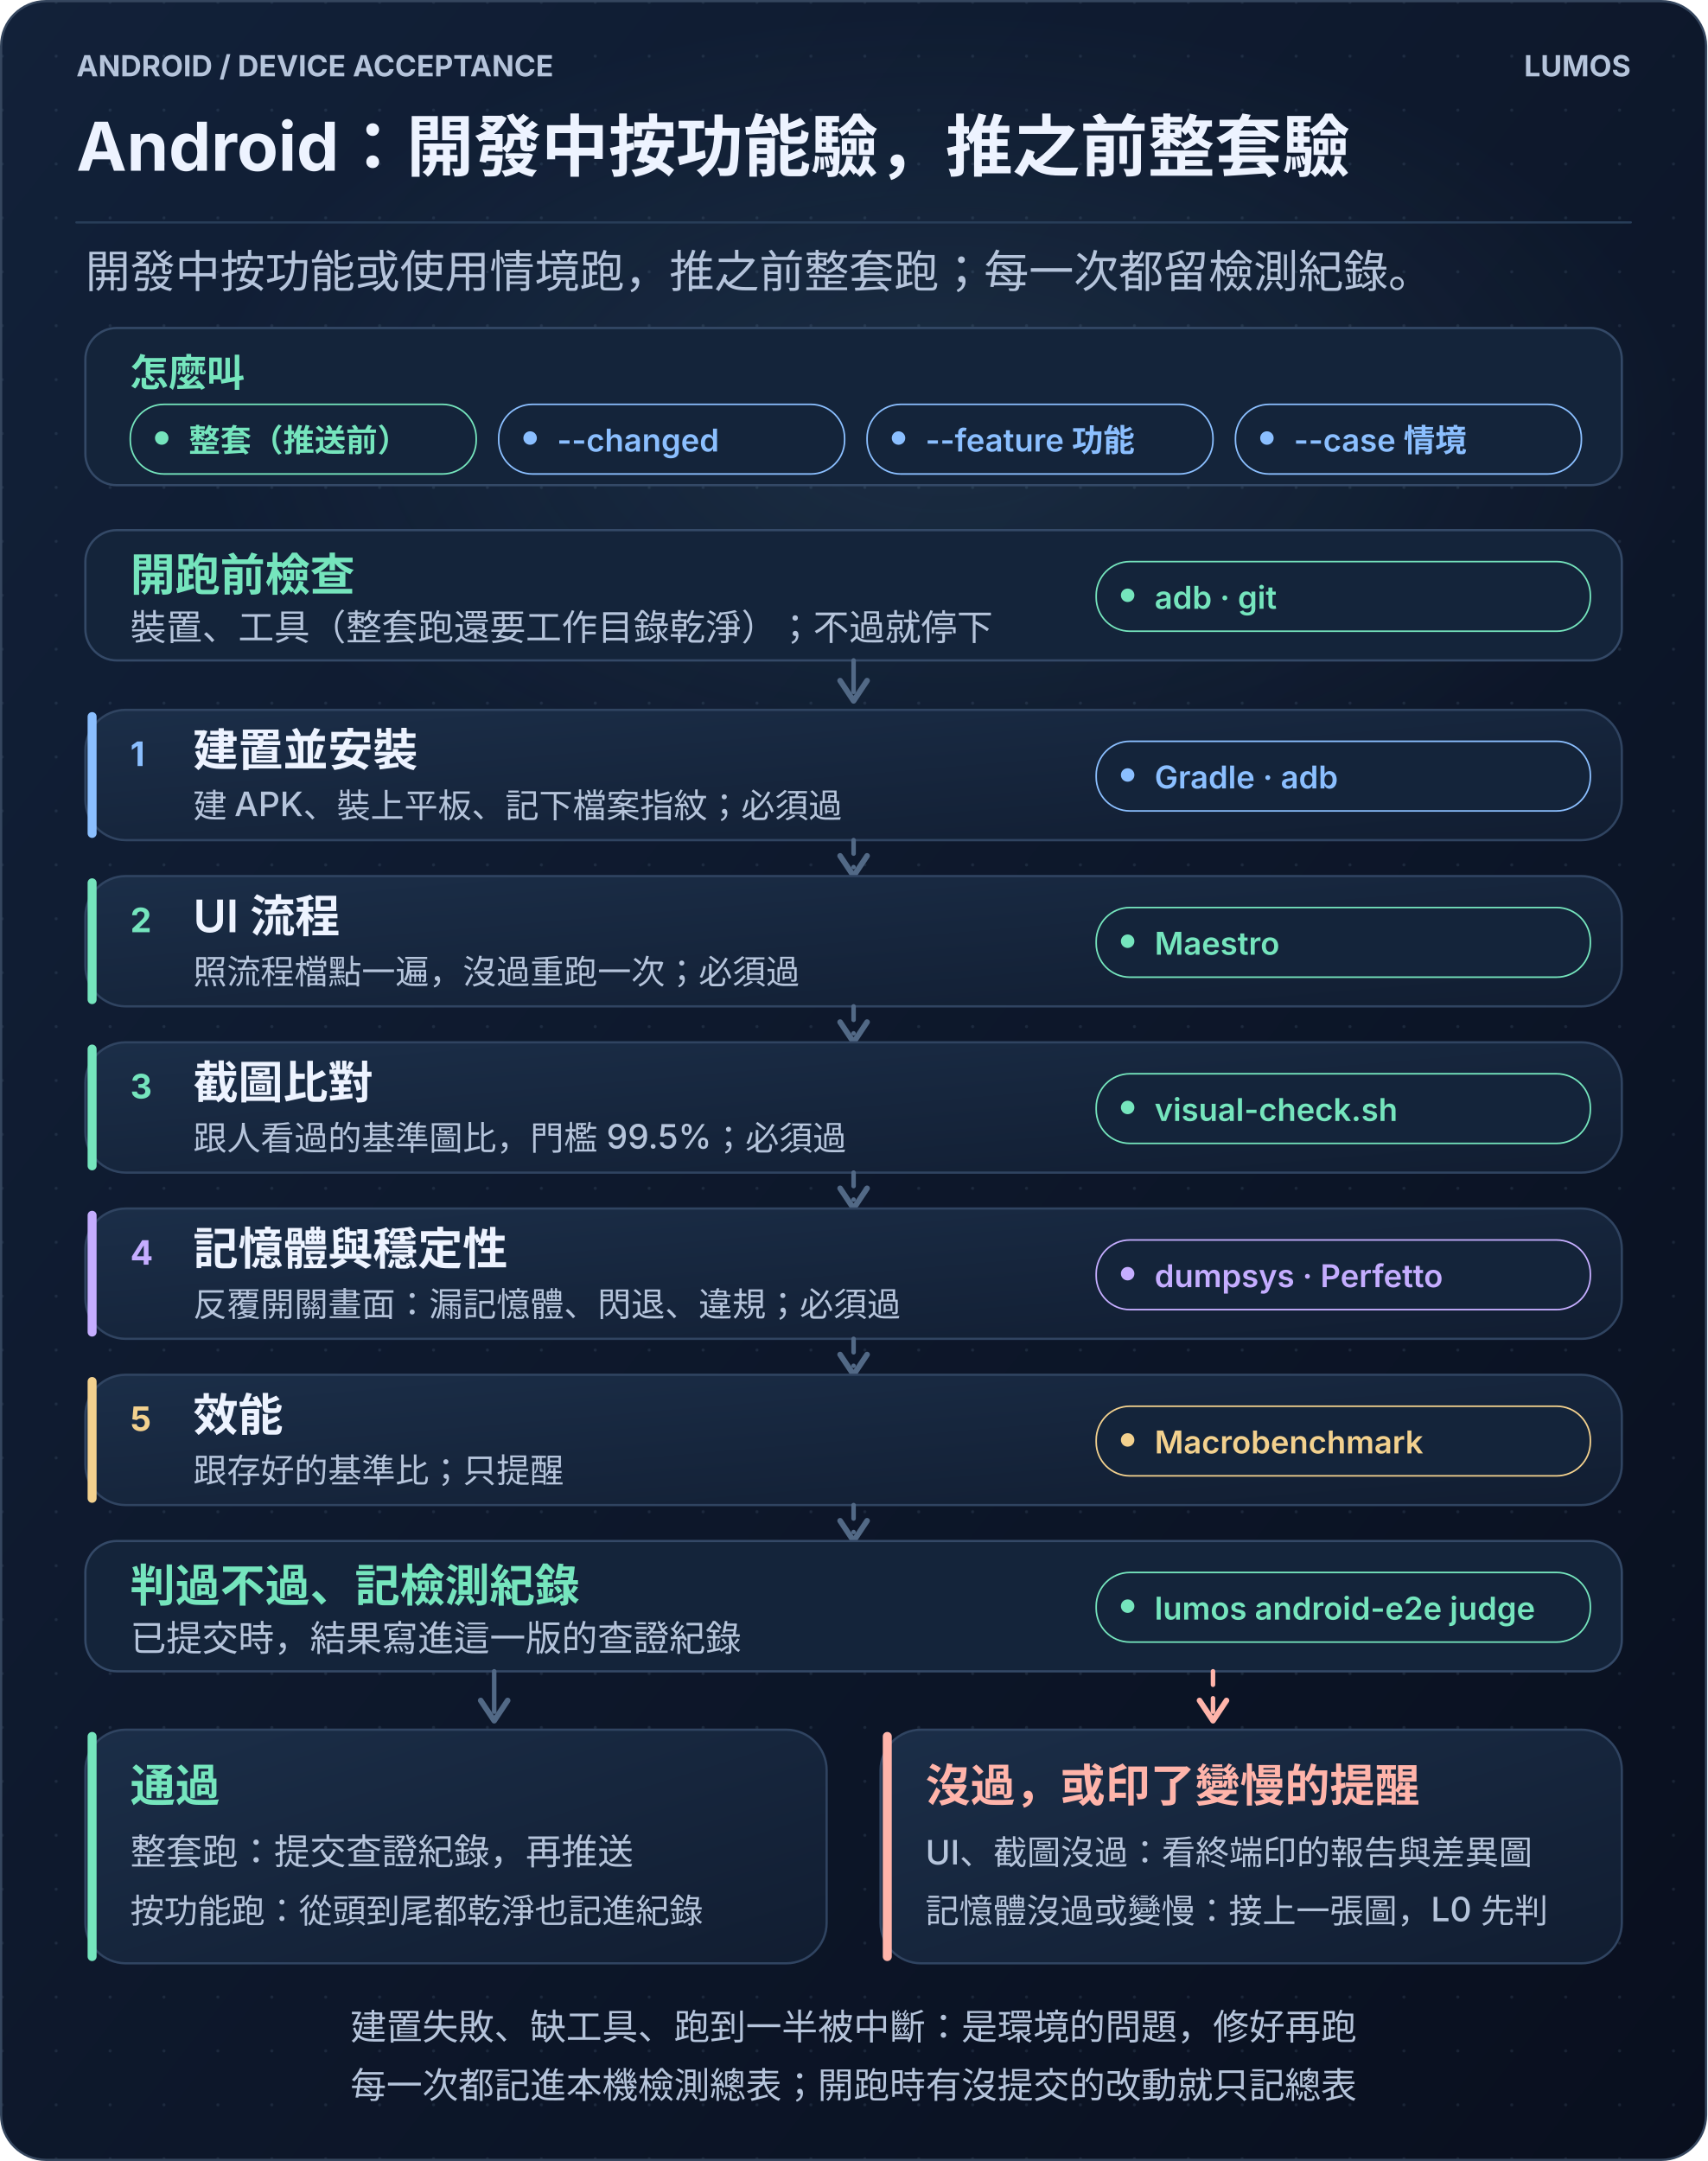
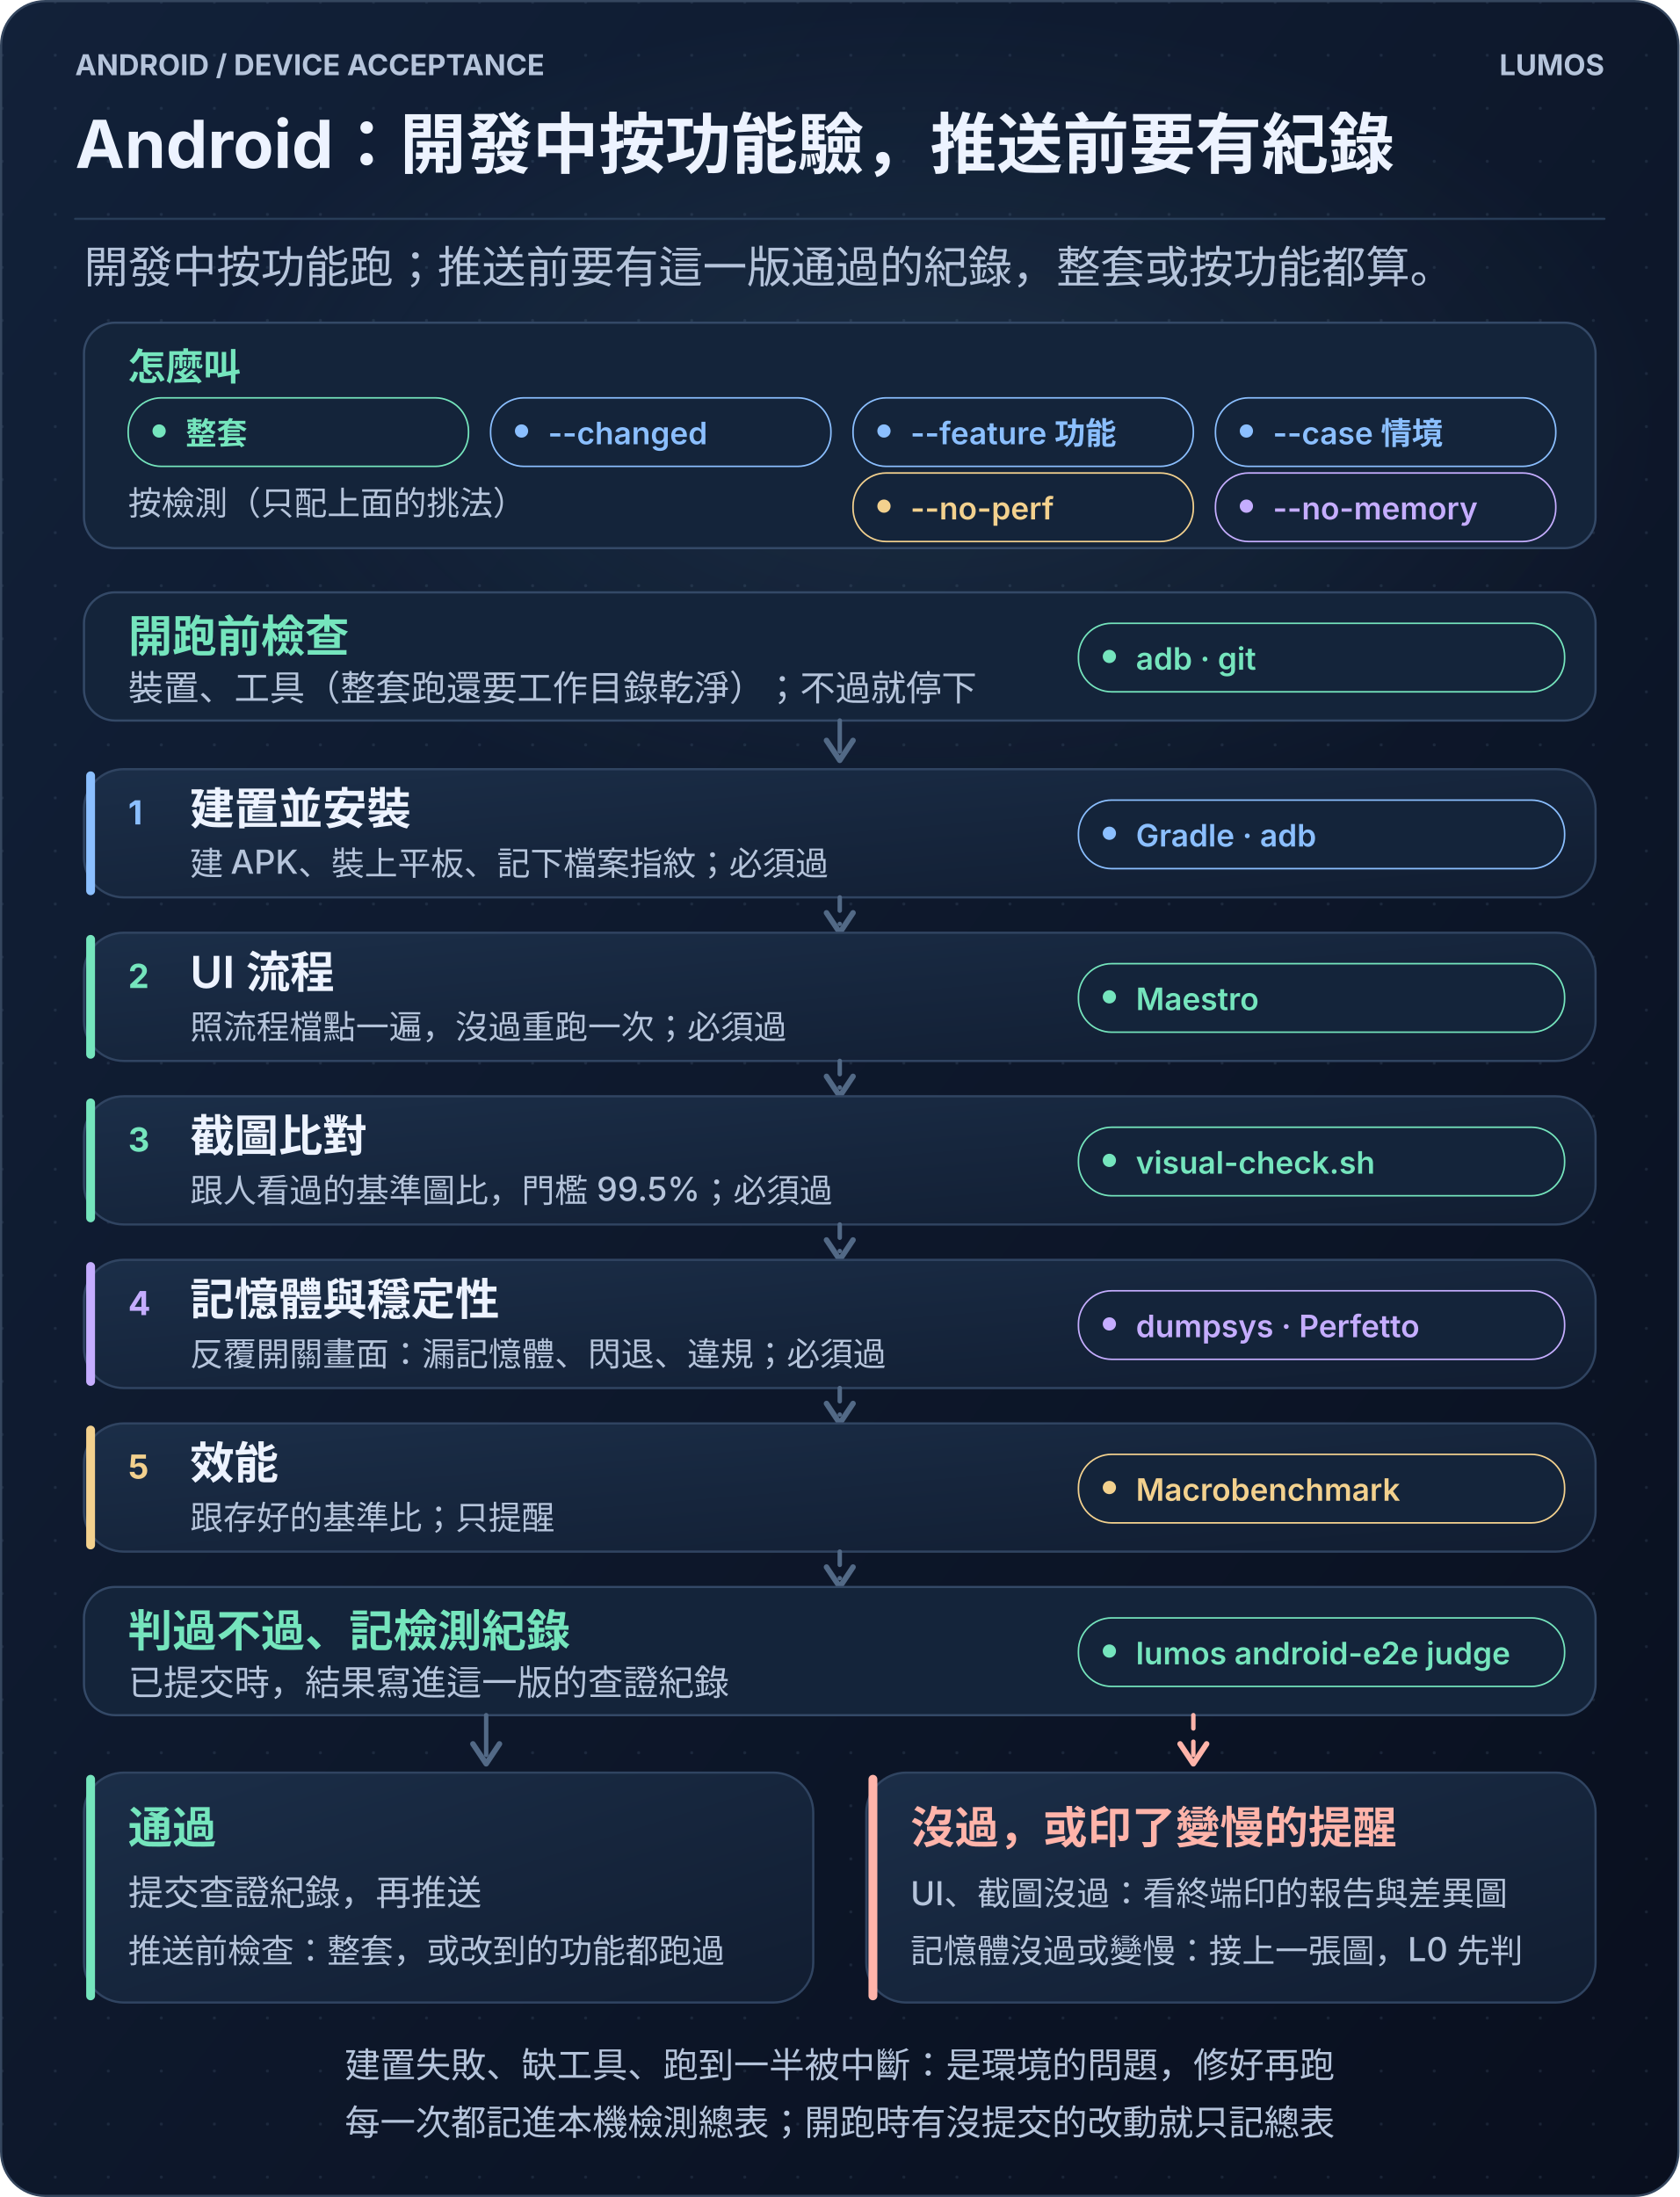
- <svg xmlns="http://www.w3.org/2000/svg" width="760" height="962" viewBox="0 0 760 962" role="img" aria-labelledby="title desc">
+ <svg xmlns="http://www.w3.org/2000/svg" width="760" height="994" viewBox="0 0 760 994" role="img" aria-labelledby="title desc">
  <defs>
    <linearGradient id="bg" x1="0" y1="0" x2="1" y2="1">
      <stop stop-color="#122139" />
      <stop offset="1" stop-color="#090f1e" />
    </linearGradient>
    <linearGradient id="panel" x1="0" y1="0" x2="1" y2="1">
      <stop stop-color="#1b2e48" />
      <stop offset="1" stop-color="#111d31" />
    </linearGradient>
    <radialGradient id="halo">
      <stop stop-color="#73b8d7" stop-opacity=".12" />
      <stop offset="1" stop-color="#73b8d7" stop-opacity="0" />
    </radialGradient>
    <pattern id="grid" width="24" height="24" patternUnits="userSpaceOnUse">
      <circle cx="1" cy="1" r=".7" fill="#718da9" opacity=".15" />
    </pattern>
  </defs>
-   <rect x=".5" y=".5" width="759" height="961" rx="20" fill="url(#bg)" stroke="#35465e" />
-   <rect x="1" y="1" width="758" height="960" rx="20" fill="url(#grid)" />
+   <rect x=".5" y=".5" width="759" height="993" rx="20" fill="url(#bg)" stroke="#35465e" />
+   <rect x="1" y="1" width="758" height="992" rx="20" fill="url(#grid)" />
  <ellipse cx="420" cy="190" rx="335" ry="185" fill="url(#halo)" />
  <g font-family="Inter, 'PingFang TC', 'Noto Sans TC', 'Microsoft JhengHei', system-ui, sans-serif">
    <text x="34" y="34" font-size="13" fill="#b5c4db" text-anchor="start" font-weight="650">ANDROID / DEVICE ACCEPTANCE</text>
-     <text x="34" y="76" font-size="30" fill="#edf3ff" text-anchor="start" font-weight="650">Android：開發中按功能驗，推之前整套驗</text>
+     <text x="34" y="76" font-size="30" fill="#edf3ff" text-anchor="start" font-weight="650">Android：開發中按功能驗，推送前要有紀錄</text>
    <path d="M34 99H726" fill="none" stroke="#283d58" stroke-width="1" stroke-linecap="round" stroke-linejoin="round" />
    <text x="726" y="34" font-size="13" fill="#b5c4db" text-anchor="end" font-weight="650">LUMOS</text>
-     <text x="38" y="128" font-size="20" fill="#b5c4db" text-anchor="start" font-weight="450">開發中按功能或使用情境跑，推之前整套跑；每一次都留檢測紀錄。</text>
+     <text x="38" y="128" font-size="20" fill="#b5c4db" text-anchor="start" font-weight="450">開發中按功能跑；推送前要有這一版通過的紀錄，整套或按功能都算。</text>
    <g data-kind="android-e2e-invoke">
-       <rect x="38" y="146" width="684" height="70" rx="14" fill="#14243a" stroke="#344967" stroke-width="1" />
+       <rect x="38" y="146" width="684" height="102" rx="14" fill="#14243a" stroke="#344967" stroke-width="1" />
      <text x="58" y="172" font-size="17" fill="#75e5bd" text-anchor="start" font-weight="650">怎麼叫</text>
      <rect x="58" y="180" width="154" height="31" rx="15" fill="#14243a" stroke="#75e5bd" stroke-width="0.7" />
      <circle cx="72" cy="195" r="3" fill="#75e5bd" stroke="none" stroke-width="1" />
-       <text x="84" y="201" font-size="14" fill="#75e5bd" text-anchor="start" font-weight="600">整套（推送前）</text>
+       <text x="84" y="201" font-size="14" fill="#75e5bd" text-anchor="start" font-weight="600">整套</text>
      <rect x="222" y="180" width="154" height="31" rx="15" fill="#14243a" stroke="#8bbfff" stroke-width="0.7" />
      <circle cx="236" cy="195" r="3" fill="#8bbfff" stroke="none" stroke-width="1" />
      <text x="248" y="201" font-size="14" fill="#8bbfff" text-anchor="start" font-weight="600">--changed</text>
      <rect x="386" y="180" width="154" height="31" rx="15" fill="#14243a" stroke="#8bbfff" stroke-width="0.7" />
      <circle cx="400" cy="195" r="3" fill="#8bbfff" stroke="none" stroke-width="1" />
      <text x="412" y="201" font-size="14" fill="#8bbfff" text-anchor="start" font-weight="600">--feature 功能</text>
      <rect x="550" y="180" width="154" height="31" rx="15" fill="#14243a" stroke="#8bbfff" stroke-width="0.7" />
      <circle cx="564" cy="195" r="3" fill="#8bbfff" stroke="none" stroke-width="1" />
      <text x="576" y="201" font-size="14" fill="#8bbfff" text-anchor="start" font-weight="600">--case 情境</text>
+       <text x="58" y="233" font-size="15" fill="#b5c4db" text-anchor="start" font-weight="450">按檢測（只配上面的挑法）</text>
+       <rect x="386" y="214" width="154" height="31" rx="15" fill="#14243a" stroke="#f3d18e" stroke-width="0.7" />
+       <circle cx="400" cy="229" r="3" fill="#f3d18e" stroke="none" stroke-width="1" />
+       <text x="412" y="235" font-size="14" fill="#f3d18e" text-anchor="start" font-weight="600">--no-perf</text>
+       <rect x="550" y="214" width="154" height="31" rx="15" fill="#14243a" stroke="#c5adff" stroke-width="0.7" />
+       <circle cx="564" cy="229" r="3" fill="#c5adff" stroke="none" stroke-width="1" />
+       <text x="576" y="235" font-size="14" fill="#c5adff" text-anchor="start" font-weight="600">--no-memory</text>
    </g>
-     <g transform="translate(0,86)">
+     <g transform="translate(0,118)">
      <g data-kind="android-e2e-preflight">
        <rect x="38" y="150" width="684" height="58" rx="14" fill="#14243a" stroke="#344967" stroke-width="1" />
        <text x="58" y="177" font-size="20" fill="#75e5bd" text-anchor="start" font-weight="650">開跑前檢查</text>
        <text x="58" y="199" font-size="16" fill="#b5c4db" text-anchor="start" font-weight="450">裝置、工具（整套跑還要工作目錄乾淨）；不過就停下</text>
        <rect x="488" y="164" width="220" height="31" rx="15" fill="#14243a" stroke="#75e5bd" stroke-width="0.7" />
        <circle cx="502" cy="179" r="3" fill="#75e5bd" stroke="none" stroke-width="1" />
        <text x="514" y="185" font-size="14" fill="#75e5bd" text-anchor="start" font-weight="600">adb · git</text>
      </g>
      <path d="M380 208V222" fill="none" stroke="#526986" stroke-width="2" stroke-linecap="round" stroke-linejoin="round" />
      <polyline points="374,217 380,226 386,217" fill="none" stroke="#526986" stroke-width="2.5" stroke-linecap="round" stroke-linejoin="round" />
      <g data-kind="android-e2e-step" data-step="1">
        <rect x="38" y="230" width="684" height="58" rx="18" fill="url(#panel)" stroke="#304461" stroke-width="1" />
        <rect x="39" y="231" width="4" height="56" rx="2" fill="#8bbfff" stroke="none" stroke-width="1" />
        <text x="58" y="255" font-size="15" fill="#8bbfff" text-anchor="start" font-weight="700">1</text>
        <text x="86" y="255" font-size="20" fill="#edf3ff" text-anchor="start" font-weight="600">建置並安裝</text>
        <text x="86" y="278" font-size="15" fill="#b5c4db" text-anchor="start" font-weight="450">建 APK、裝上平板、記下檔案指紋；必須過</text>
        <rect x="488" y="244" width="220" height="31" rx="15" fill="#14243a" stroke="#8bbfff" stroke-width="0.7" />
        <circle cx="502" cy="259" r="3" fill="#8bbfff" stroke="none" stroke-width="1" />
        <text x="514" y="265" font-size="14" fill="#8bbfff" text-anchor="start" font-weight="600">Gradle · adb</text>
      </g>
      <path d="M380 288V300" fill="none" stroke="#526986" stroke-width="2" stroke-linecap="round" stroke-linejoin="round" stroke-dasharray="6 6">
        <animate attributeName="stroke-dashoffset" values="0;-40" dur="2s" repeatCount="indefinite" />
      </path>
      <polyline points="374,295 380,304 386,295" fill="none" stroke="#526986" stroke-width="2.5" stroke-linecap="round" stroke-linejoin="round" />
      <g data-kind="android-e2e-step" data-step="2">
        <rect x="38" y="304" width="684" height="58" rx="18" fill="url(#panel)" stroke="#304461" stroke-width="1" />
        <rect x="39" y="305" width="4" height="56" rx="2" fill="#75e5bd" stroke="none" stroke-width="1" />
        <text x="58" y="329" font-size="15" fill="#75e5bd" text-anchor="start" font-weight="700">2</text>
        <text x="86" y="329" font-size="20" fill="#edf3ff" text-anchor="start" font-weight="600">UI 流程</text>
        <text x="86" y="352" font-size="15" fill="#b5c4db" text-anchor="start" font-weight="450">照流程檔點一遍，沒過重跑一次；必須過</text>
        <rect x="488" y="318" width="220" height="31" rx="15" fill="#14243a" stroke="#75e5bd" stroke-width="0.7" />
        <circle cx="502" cy="333" r="3" fill="#75e5bd" stroke="none" stroke-width="1" />
        <text x="514" y="339" font-size="14" fill="#75e5bd" text-anchor="start" font-weight="600">Maestro</text>
      </g>
      <path d="M380 362V374" fill="none" stroke="#526986" stroke-width="2" stroke-linecap="round" stroke-linejoin="round" stroke-dasharray="6 6">
        <animate attributeName="stroke-dashoffset" values="0;-40" dur="2s" repeatCount="indefinite" />
      </path>
      <polyline points="374,369 380,378 386,369" fill="none" stroke="#526986" stroke-width="2.5" stroke-linecap="round" stroke-linejoin="round" />
      <g data-kind="android-e2e-step" data-step="3">
        <rect x="38" y="378" width="684" height="58" rx="18" fill="url(#panel)" stroke="#304461" stroke-width="1" />
        <rect x="39" y="379" width="4" height="56" rx="2" fill="#75e5bd" stroke="none" stroke-width="1" />
        <text x="58" y="403" font-size="15" fill="#75e5bd" text-anchor="start" font-weight="700">3</text>
        <text x="86" y="403" font-size="20" fill="#edf3ff" text-anchor="start" font-weight="600">截圖比對</text>
        <text x="86" y="426" font-size="15" fill="#b5c4db" text-anchor="start" font-weight="450">跟人看過的基準圖比，門檻 99.5%；必須過</text>
        <rect x="488" y="392" width="220" height="31" rx="15" fill="#14243a" stroke="#75e5bd" stroke-width="0.7" />
        <circle cx="502" cy="407" r="3" fill="#75e5bd" stroke="none" stroke-width="1" />
        <text x="514" y="413" font-size="14" fill="#75e5bd" text-anchor="start" font-weight="600">visual-check.sh</text>
      </g>
      <path d="M380 436V448" fill="none" stroke="#526986" stroke-width="2" stroke-linecap="round" stroke-linejoin="round" stroke-dasharray="6 6">
        <animate attributeName="stroke-dashoffset" values="0;-40" dur="2s" repeatCount="indefinite" />
      </path>
      <polyline points="374,443 380,452 386,443" fill="none" stroke="#526986" stroke-width="2.5" stroke-linecap="round" stroke-linejoin="round" />
      <g data-kind="android-e2e-step" data-step="4">
        <rect x="38" y="452" width="684" height="58" rx="18" fill="url(#panel)" stroke="#304461" stroke-width="1" />
        <rect x="39" y="453" width="4" height="56" rx="2" fill="#c5adff" stroke="none" stroke-width="1" />
        <text x="58" y="477" font-size="15" fill="#c5adff" text-anchor="start" font-weight="700">4</text>
        <text x="86" y="477" font-size="20" fill="#edf3ff" text-anchor="start" font-weight="600">記憶體與穩定性</text>
        <text x="86" y="500" font-size="15" fill="#b5c4db" text-anchor="start" font-weight="450">反覆開關畫面：漏記憶體、閃退、違規；必須過</text>
        <rect x="488" y="466" width="220" height="31" rx="15" fill="#14243a" stroke="#c5adff" stroke-width="0.7" />
        <circle cx="502" cy="481" r="3" fill="#c5adff" stroke="none" stroke-width="1" />
        <text x="514" y="487" font-size="14" fill="#c5adff" text-anchor="start" font-weight="600">dumpsys · Perfetto</text>
      </g>
      <path d="M380 510V522" fill="none" stroke="#526986" stroke-width="2" stroke-linecap="round" stroke-linejoin="round" stroke-dasharray="6 6">
        <animate attributeName="stroke-dashoffset" values="0;-40" dur="2s" repeatCount="indefinite" />
      </path>
      <polyline points="374,517 380,526 386,517" fill="none" stroke="#526986" stroke-width="2.5" stroke-linecap="round" stroke-linejoin="round" />
      <g data-kind="android-e2e-step" data-step="5">
        <rect x="38" y="526" width="684" height="58" rx="18" fill="url(#panel)" stroke="#304461" stroke-width="1" />
        <rect x="39" y="527" width="4" height="56" rx="2" fill="#f3d18e" stroke="none" stroke-width="1" />
        <text x="58" y="551" font-size="15" fill="#f3d18e" text-anchor="start" font-weight="700">5</text>
        <text x="86" y="551" font-size="20" fill="#edf3ff" text-anchor="start" font-weight="600">效能</text>
        <text x="86" y="574" font-size="15" fill="#b5c4db" text-anchor="start" font-weight="450">跟存好的基準比；只提醒</text>
        <rect x="488" y="540" width="220" height="31" rx="15" fill="#14243a" stroke="#f3d18e" stroke-width="0.7" />
        <circle cx="502" cy="555" r="3" fill="#f3d18e" stroke="none" stroke-width="1" />
        <text x="514" y="561" font-size="14" fill="#f3d18e" text-anchor="start" font-weight="600">Macrobenchmark</text>
      </g>
      <path d="M380 584V596" fill="none" stroke="#526986" stroke-width="2" stroke-linecap="round" stroke-linejoin="round" stroke-dasharray="6 6">
        <animate attributeName="stroke-dashoffset" values="0;-40" dur="2s" repeatCount="indefinite" />
      </path>
      <polyline points="374,591 380,600 386,591" fill="none" stroke="#526986" stroke-width="2.5" stroke-linecap="round" stroke-linejoin="round" />
      <g data-kind="android-e2e-judge">
        <rect x="38" y="600" width="684" height="58" rx="14" fill="#14243a" stroke="#344967" stroke-width="1" />
        <text x="58" y="627" font-size="20" fill="#75e5bd" text-anchor="start" font-weight="650">判過不過、記檢測紀錄</text>
        <text x="58" y="649" font-size="16" fill="#b5c4db" text-anchor="start" font-weight="450">已提交時，結果寫進這一版的查證紀錄</text>
        <rect x="488" y="614" width="220" height="31" rx="15" fill="#14243a" stroke="#75e5bd" stroke-width="0.7" />
        <circle cx="502" cy="629" r="3" fill="#75e5bd" stroke="none" stroke-width="1" />
        <text x="514" y="635" font-size="14" fill="#75e5bd" text-anchor="start" font-weight="600">lumos android-e2e judge</text>
      </g>
      <path d="M220 658V676" fill="none" stroke="#526986" stroke-width="2" stroke-linecap="round" stroke-linejoin="round" />
      <polyline points="214,671 220,680 226,671" fill="none" stroke="#526986" stroke-width="2.5" stroke-linecap="round" stroke-linejoin="round" />
      <path d="M540 658V676" fill="none" stroke="#ffb4aa" stroke-width="2" stroke-linecap="round" stroke-linejoin="round" stroke-dasharray="6 6">
        <animate attributeName="stroke-dashoffset" values="0;-40" dur="2s" repeatCount="indefinite" />
      </path>
      <polyline points="534,671 540,680 546,671" fill="none" stroke="#ffb4aa" stroke-width="2.5" stroke-linecap="round" stroke-linejoin="round" />
      <g data-kind="android-e2e-outcome" data-outcome="pass">
        <rect x="38" y="684" width="330" height="104" rx="18" fill="url(#panel)" stroke="#304461" stroke-width="1" />
        <rect x="39" y="685" width="4" height="102" rx="2" fill="#75e5bd" stroke="none" stroke-width="1" />
        <text x="58" y="716" font-size="20" fill="#75e5bd" text-anchor="start" font-weight="650">通過</text>
-         <text x="58" y="744" font-size="16" fill="#b5c4db" text-anchor="start" font-weight="450">整套跑：提交查證紀錄，再推送</text>
-         <text x="58" y="770" font-size="15" fill="#b5c4db" text-anchor="start" font-weight="450">按功能跑：從頭到尾都乾淨也記進紀錄</text>
+         <text x="58" y="744" font-size="16" fill="#b5c4db" text-anchor="start" font-weight="450">提交查證紀錄，再推送</text>
+         <text x="58" y="770" font-size="15" fill="#b5c4db" text-anchor="start" font-weight="450">推送前檢查：整套，或改到的功能都跑過</text>
      </g>
      <g data-kind="android-e2e-outcome" data-outcome="dig">
        <rect x="392" y="684" width="330" height="104" rx="18" fill="url(#panel)" stroke="#304461" stroke-width="1" />
        <rect x="393" y="685" width="4" height="102" rx="2" fill="#ffb4aa" stroke="none" stroke-width="1" />
        <text x="412" y="716" font-size="20" fill="#ffb4aa" text-anchor="start" font-weight="650">沒過，或印了變慢的提醒</text>
        <text x="412" y="744" font-size="15" fill="#b5c4db" text-anchor="start" font-weight="450">UI、截圖沒過：看終端印的報告與差異圖</text>
        <text x="412" y="770" font-size="15" fill="#b5c4db" text-anchor="start" font-weight="450">記憶體沒過或變慢：接上一張圖，L0 先判</text>
      </g>
      <text x="380" y="822" font-size="16" fill="#b5c4db" text-anchor="middle" font-weight="450">建置失敗、缺工具、跑到一半被中斷：是環境的問題，修好再跑</text>
      <text x="380" y="848" font-size="16" fill="#b5c4db" text-anchor="middle" font-weight="450">每一次都記進本機檢測總表；開跑時有沒提交的改動就只記總表</text>
    </g>
  </g>
</svg>
